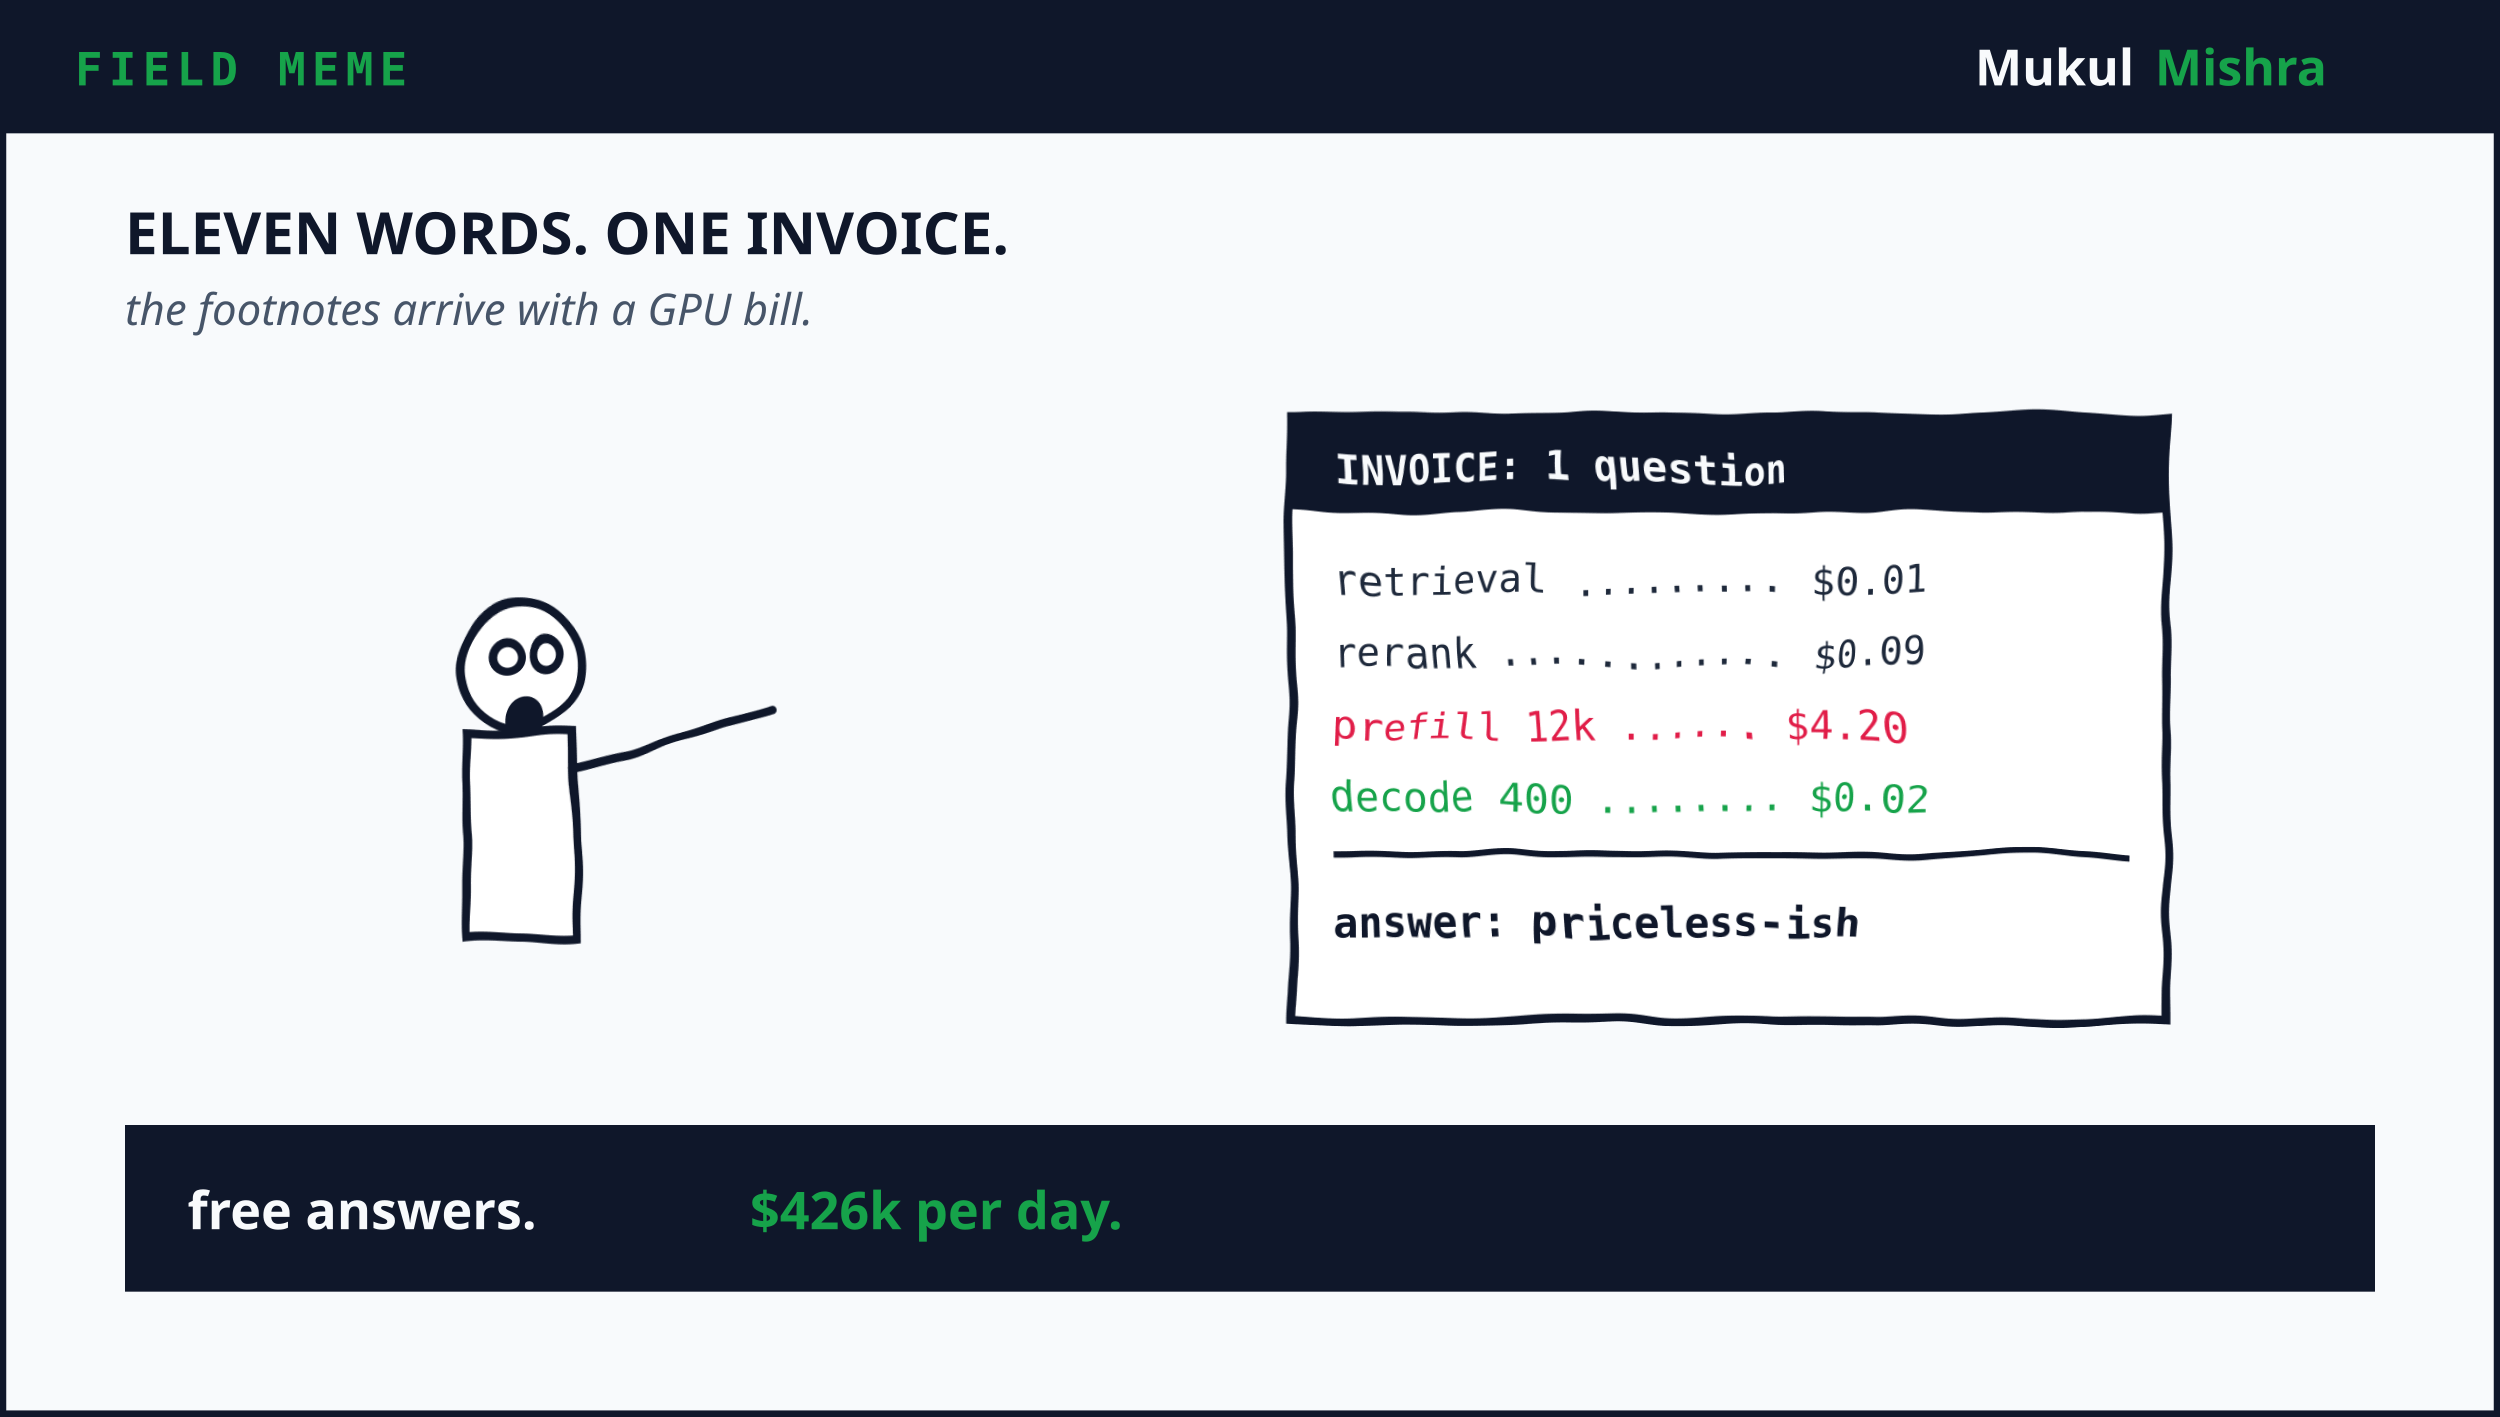
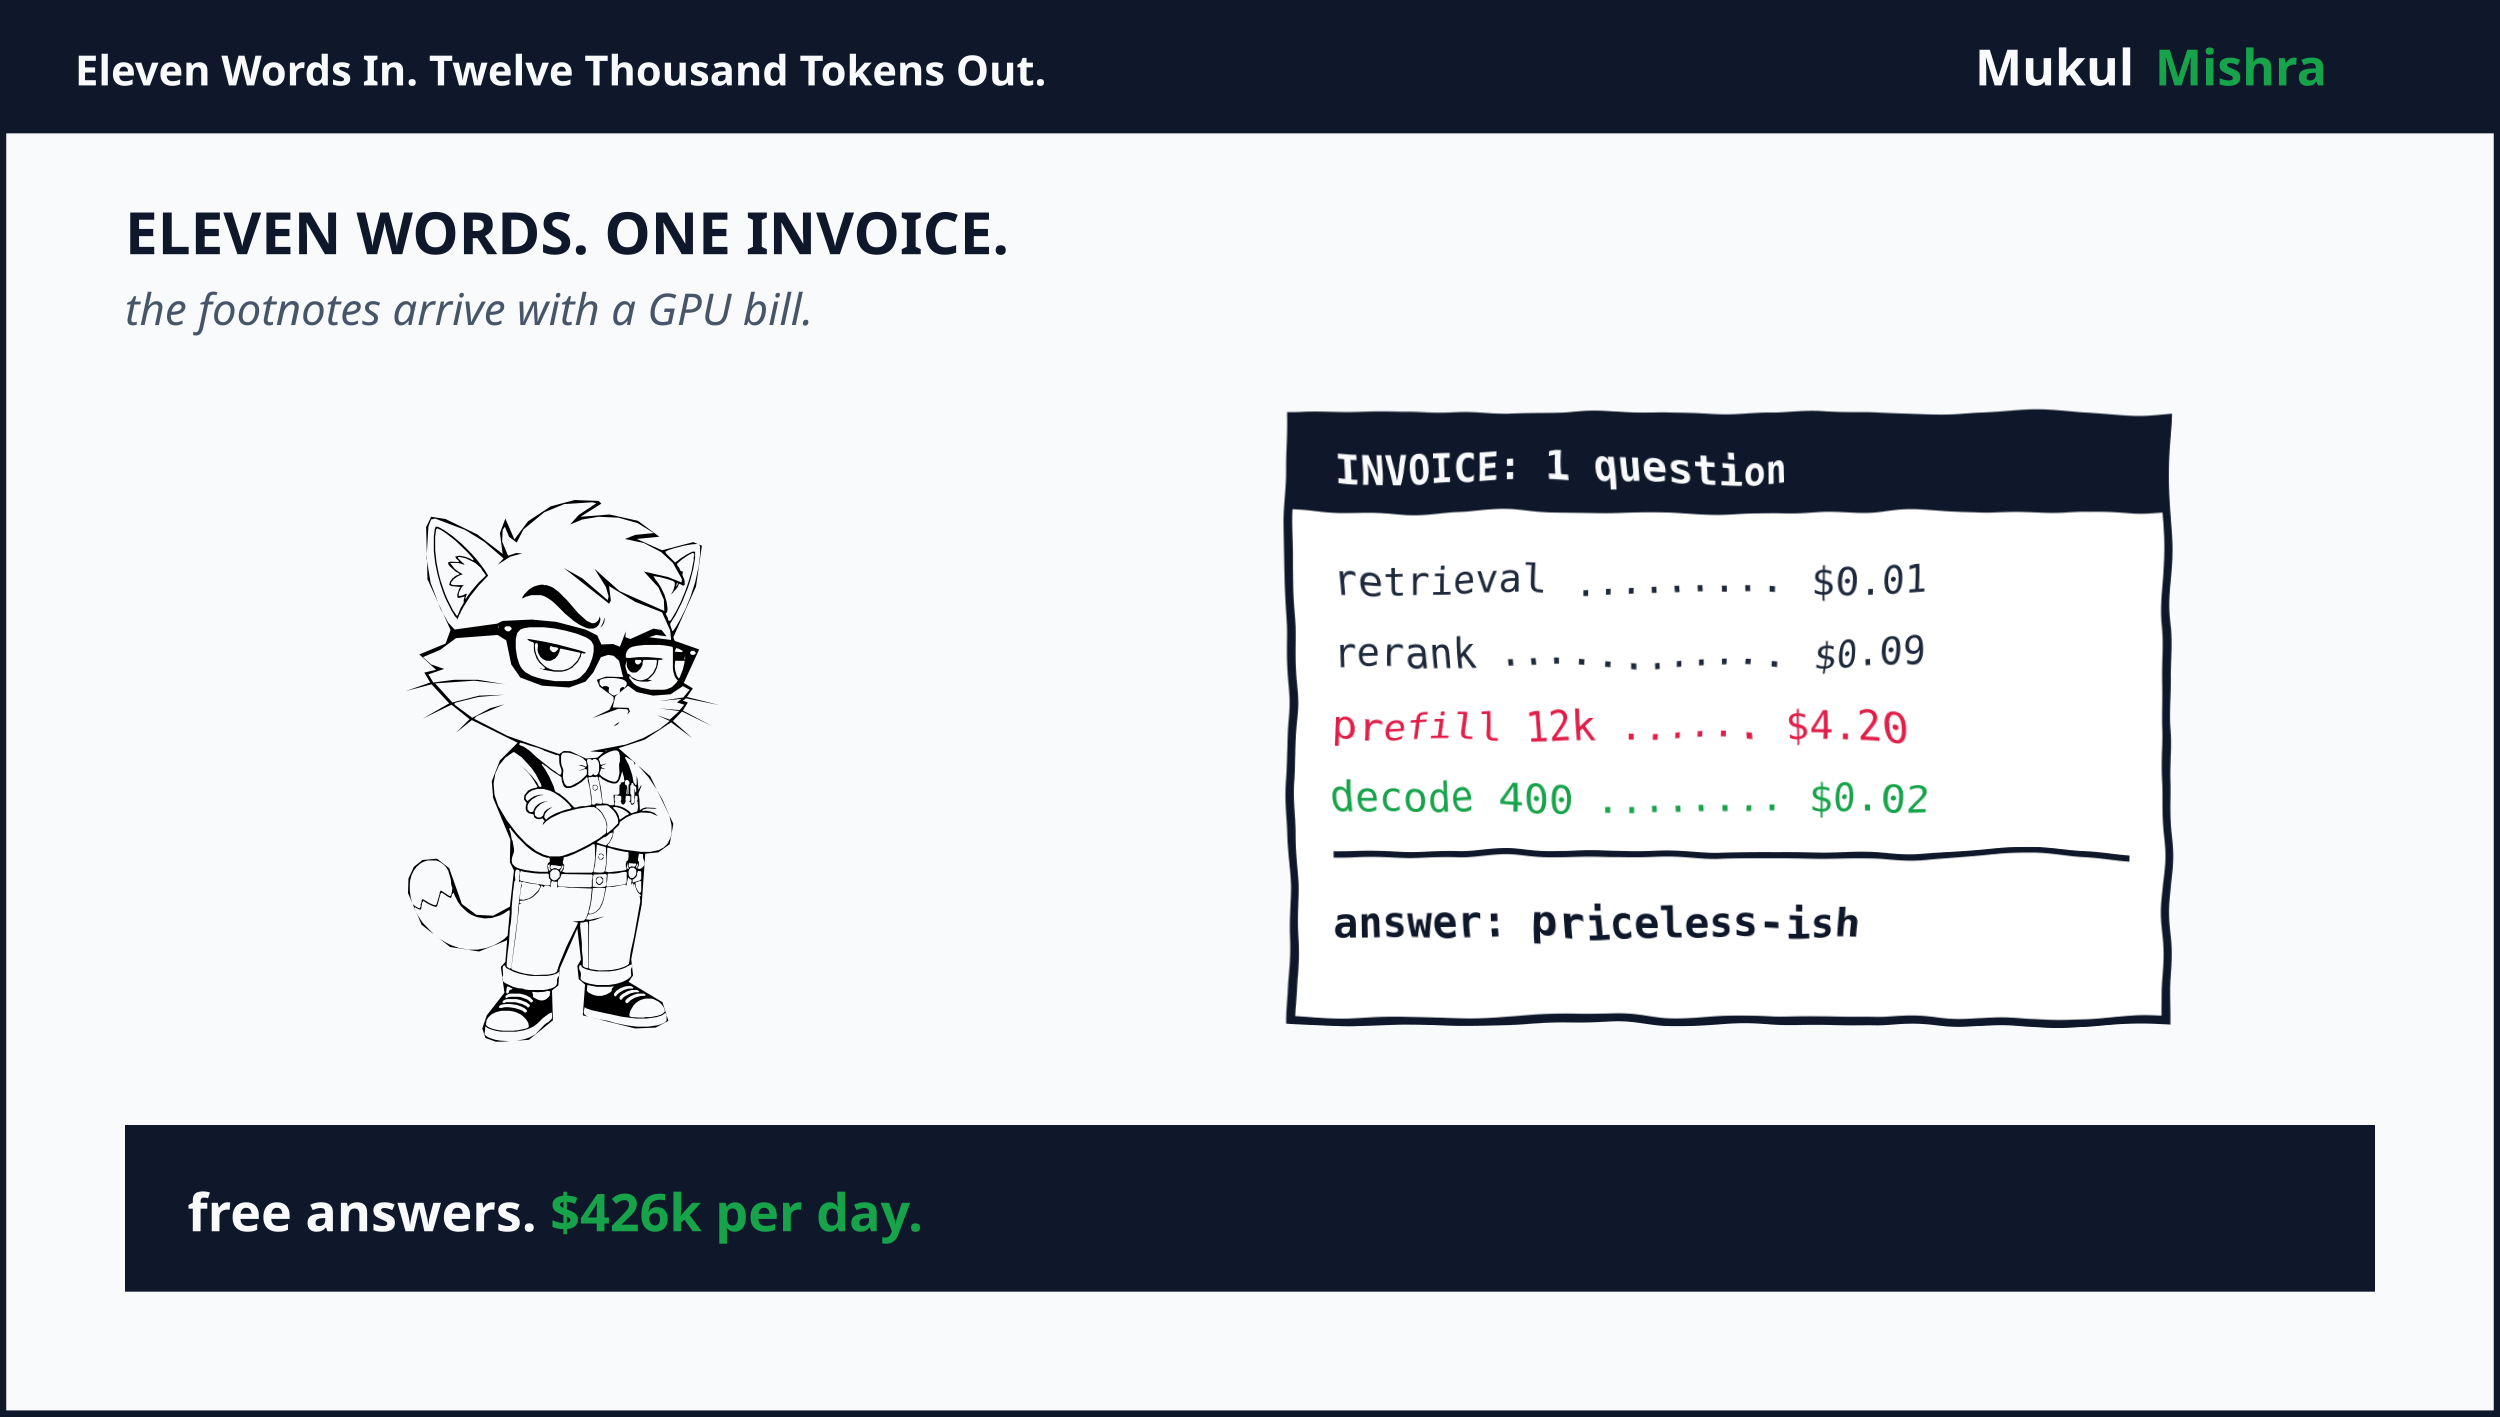
- <svg xmlns="http://www.w3.org/2000/svg" width="1200" height="680" viewBox="0 0 1200 680" role="img" aria-label="Pen sketched meme of a shocked man holding a giant inference bill">
+ <svg xmlns="http://www.w3.org/2000/svg" width="1200" height="680" viewBox="0 0 1200 680" role="img" aria-label="Pen sketched meme of a skeptical cat holding a giant inference bill">
  <defs>
    <filter id="roughen" x="-10%" y="-10%" width="120%" height="120%">
      <feTurbulence type="fractalNoise" baseFrequency="0.02" numOctaves="2" seed="55" result="n" />
      <feDisplacementMap in="SourceGraphic" in2="n" scale="7" />
    </filter>
  </defs>
  <rect x="0" y="0" width="1200" height="680" fill="#f8fafc" />
  <rect x="0" y="0" width="1200" height="680" fill="none" stroke="#0f172a" stroke-width="6" />
  <rect x="0" y="0" width="1200" height="64" fill="#0f172a" />
-   <text x="36" y="41" font-family="monospace" font-size="22" font-weight="bold" letter-spacing="3" fill="#16a34a">FIELD MEME</text>
+   <text x="36" y="41" font-family="Sora, 'Segoe UI', Verdana, sans-serif" font-size="20" font-weight="bold" fill="#f8fafc">Eleven Words In. Twelve Thousand Tokens Out.</text>
  <text x="948" y="41" font-family="Sora, 'Segoe UI', Verdana, sans-serif" font-size="24" font-weight="bold" fill="#f8fafc">Mukul<tspan dx="10" fill="#16a34a">Mishra</tspan>
  </text>
  <text x="60" y="122" font-family="Sora, 'Segoe UI', Verdana, sans-serif" font-size="28" font-weight="bold" fill="#0f172a">ELEVEN WORDS. ONE INVOICE.</text>
  <text x="60" y="156" font-family="Sora, 'Segoe UI', Verdana, sans-serif" font-size="21" font-style="italic" fill="#475569">the footnotes arrive with a GPU bill.</text>
-   <g transform="translate(250,400)" filter="url(#roughen)" stroke="#0f172a" stroke-width="4" stroke-linecap="round" fill="none">
-     <circle cx="0" cy="-80" r="30" fill="#ffffff" />
-     <circle cx="-8" cy="-86" r="7" />
-     <circle cx="12" cy="-86" r="7" />
-     <ellipse cx="2" cy="-54" rx="8" ry="10" fill="#0f172a" />
-     <rect x="-26" y="-48" width="52" height="98" fill="#ffffff" />
-     <path d="M26,-30 L120,-60" />
-   </g>
+   <svg x="140" y="240" width="260" height="260" viewBox="0 0 100 100">
+     <g transform="translate(-1.43,-1.92) scale(0.0836)" fill="#0f172a">
+       <path id="cat-line-art" d="M 592,1155 592,1167 591,1169 584,1176 580,1178 575,1182 555,1203 542,1210 530,1214 513,1217 498,1218 479,1217 467,1215 454,1211 447,1207 443,1203 445,1185 448,1188 454,1191 467,1195 479,1197 513,1197 530,1194 542,1190 552,1185 560,1179 572,1167 587,1156 Z M 446,1179 447,1178 447,1174 448,1171 451,1166 457,1160 460,1158 468,1154 480,1151 498,1151 505,1152 512,1154 521,1158 527,1162 534,1169 537,1173 540,1179 541,1186 539,1188 535,1190 517,1194 506,1195 485,1195 475,1194 465,1192 456,1189 450,1186 446,1182 Z M 662,1153 664,1143 669,1146 681,1150 746,1164 777,1168 802,1168 823,1165 835,1161 842,1156 845,1157 845,1172 842,1176 834,1180 825,1183 804,1186 779,1186 756,1183 732,1178 715,1173 691,1169 672,1164 666,1161 663,1158 Z M 475,1142 477,1139 482,1137 490,1136 500,1136 514,1138 523,1141 531,1145 536,1149 537,1152 534,1155 532,1155 527,1151 523,1149 510,1145 496,1143 488,1143 479,1145 475,1144 Z M 482,1132 485,1128 489,1126 494,1125 513,1125 522,1127 535,1132 542,1137 543,1139 543,1141 539,1144 536,1141 526,1136 511,1132 491,1132 486,1134 Z M 841,1150 841,1153 837,1157 831,1160 825,1162 809,1165 797,1165 796,1166 785,1166 768,1165 763,1163 763,1158 765,1151 772,1139 778,1133 784,1129 788,1127 798,1124 812,1124 818,1126 826,1130 829,1132 836,1139 839,1144 Z M 799,1116 797,1118 789,1118 775,1122 765,1128 759,1134 756,1134 754,1132 754,1129 755,1127 758,1124 765,1119 774,1115 781,1113 795,1113 Z M 489,1119 492,1116 496,1114 500,1113 521,1113 533,1116 543,1121 550,1128 550,1130 546,1133 539,1127 535,1125 524,1121 518,1120 499,1120 492,1122 490,1124 Z M 588,1108 587,1117 586,1119 581,1124 576,1127 572,1128 566,1128 560,1126 552,1122 550,1120 550,1115 548,1109 560,1110 575,1109 582,1107 Z M 785,1108 783,1110 775,1110 764,1113 753,1119 749,1122 746,1126 744,1127 741,1124 741,1121 742,1119 746,1115 758,1108 768,1105 780,1105 Z M 495,1097 505,1102 503,1104 501,1104 499,1105 497,1108 497,1110 494,1113 491,1112 491,1108 492,1100 493,1098 Z M 772,1100 770,1102 761,1102 751,1105 742,1110 737,1114 733,1119 731,1119 729,1117 729,1113 734,1107 743,1101 754,1097 763,1096 768,1097 Z M 669,1107 670,1094 691,1098 718,1098 729,1097 725,1101 724,1103 724,1107 721,1110 712,1115 702,1118 692,1118 687,1117 681,1115 673,1111 Z M 482,1082 482,1078 484,1072 483,1055 485,1051 489,1051 489,1054 492,1057 508,1065 520,1069 539,1073 547,1074 581,1074 593,1072 604,1068 605,1066 608,1066 609,1068 608,1073 605,1077 603,1082 603,1090 602,1094 598,1098 592,1101 581,1104 574,1105 541,1105 533,1104 528,1102 517,1101 506,1098 489,1090 484,1086 Z M 769,1050 769,1053 766,1060 767,1073 766,1075 761,1080 758,1082 748,1087 739,1090 731,1092 717,1094 691,1094 674,1091 665,1088 659,1085 656,1082 655,1080 656,1070 655,1065 652,1059 652,1052 654,1050 657,1051 657,1053 660,1056 667,1059 678,1062 691,1064 719,1064 733,1062 745,1059 753,1056 768,1048 Z M 668,954 671,955 672,960 672,1055 670,1057 664,1055 660,1052 660,1034 658,1018 658,1002 654,963 655,956 661,956 Z M 288,925 290,922 292,924 301,928 303,926 305,913 308,908 315,913 327,919 336,922 339,918 346,892 349,890 362,899 368,902 370,900 371,894 375,890 376,894 384,910 391,920 406,934 414,939 426,944 443,947 459,946 478,940 486,936 496,929 499,930 494,985 487,992 475,1000 464,1006 448,1012 427,1016 407,1016 386,1012 369,1006 357,1000 344,992 331,982 306,956 296,941 Z M 710,880 706,901 703,911 698,922 696,925 689,932 683,935 677,937 673,936 673,933 676,924 679,908 682,880 694,879 Z M 521,905 521,900 523,883 525,875 525,869 526,867 529,866 535,868 545,870 562,872 566,876 566,878 561,886 550,897 544,901 540,903 529,906 Z M 786,864 789,865 789,886 788,889 786,891 782,887 778,879 777,876 777,872 776,871 777,867 782,866 Z M 680,881 677,911 672,933 667,947 662,952 637,954 649,956 649,958 624,1009 608,1048 603,1064 598,1068 584,1071 554,1072 532,1069 520,1066 504,1060 502,1058 512,985 519,925 519,917 521,915 525,914 520,913 521,908 533,907 544,903 552,898 562,888 569,874 574,878 576,874 586,875 588,877 588,879 589,877 589,871 592,864 598,866 604,866 603,880 605,877 614,877 628,879 Z M 760,856 764,860 767,861 768,863 766,874 768,870 770,869 772,871 773,877 772,875 775,870 776,877 780,887 783,891 788,895 788,897 786,899 784,897 785,899 786,899 787,909 773,988 766,1019 762,1047 759,1050 751,1054 739,1058 723,1061 697,1062 677,1059 673,1057 674,953 685,951 704,944 707,942 702,944 676,950 667,949 672,938 677,938 684,936 691,932 698,925 703,915 706,906 712,878 728,877 754,872 756,874 756,876 Z M 696,856 698,856 700,857 703,860 704,862 704,864 703,866 698,871 695,871 691,867 690,865 690,862 691,859 693,857 Z M 693,855 690,858 689,860 689,868 693,872 695,873 698,873 700,872 704,868 705,866 705,859 701,855 Z M 713,851 712,870 711,875 709,877 702,878 682,877 682,857 684,850 711,849 Z M 605,866 606,862 610,858 613,849 680,850 682,852 680,863 680,876 678,878 636,878 607,876 605,874 Z M 757,845 757,865 756,869 754,871 745,873 715,877 712,876 712,872 714,863 715,849 717,848 729,848 738,847 746,845 754,844 Z M 789,843 789,860 786,863 770,868 770,861 773,860 778,855 780,851 780,847 782,842 Z M 523,842 525,842 526,843 530,844 551,847 563,848 583,848 585,850 585,856 586,859 589,862 588,872 586,874 574,873 547,869 523,864 520,861 521,848 Z M 602,839 604,840 608,844 609,846 609,854 608,856 603,861 598,863 596,863 592,861 589,858 588,856 588,846 589,844 593,840 595,839 Z M 515,839 520,841 521,845 519,855 519,865 520,867 521,865 525,866 525,870 524,871 518,919 516,945 502,1056 499,1058 494,1055 492,1053 492,1045 494,1023 497,1001 499,968 501,957 503,934 503,922 506,888 509,865 511,863 510,851 511,843 513,839 Z M 766,835 773,835 777,839 778,841 778,849 776,853 771,858 766,858 763,855 761,850 761,843 763,838 Z M 588,835 590,829 601,830 612,832 612,834 611,836 607,839 601,836 596,836 592,838 589,837 Z M 617,829 617,834 616,837 613,842 611,844 610,842 610,839 611,839 613,836 613,832 Z M 587,827 587,836 589,840 587,842 584,838 584,834 583,833 583,830 Z M 761,832 762,825 778,826 778,828 777,830 774,833 767,832 763,834 Z M 782,825 782,829 781,832 778,836 777,833 Z M 760,823 760,833 762,836 760,838 757,835 Z M 342,821 349,825 352,828 353,828 359,835 363,842 368,859 369,864 369,869 371,878 372,879 371,888 369,896 366,898 348,886 345,886 345,888 344,889 344,892 337,916 335,918 330,917 321,913 308,905 305,905 304,907 304,911 302,916 302,921 299,925 290,920 284,915 280,901 278,886 278,871 279,862 282,851 287,841 293,833 301,826 308,822 317,819 336,819 Z M 699,805 701,805 703,806 706,810 705,812 701,816 698,816 696,814 695,811 695,809 696,807 Z M 784,804 793,805 793,813 796,822 796,828 795,831 790,836 785,838 780,836 783,832 784,829 784,822 782,820 782,815 Z M 698,804 696,805 695,809 694,810 694,812 696,816 698,817 702,817 704,816 706,813 706,807 702,804 Z M 714,791 717,791 734,796 754,800 759,800 761,802 761,811 760,818 758,820 757,820 755,826 755,832 757,838 755,840 745,842 717,845 709,843 711,838 713,821 Z M 691,784 706,788 711,790 712,817 711,829 709,840 708,843 706,845 699,846 684,845 685,837 687,830 Z M 686,783 687,791 687,813 686,825 683,843 680,846 622,846 615,844 615,842 617,840 618,837 618,833 619,832 619,829 616,825 616,820 617,819 618,812 627,810 640,805 667,792 678,786 682,783 Z M 726,757 726,761 725,765 720,776 718,779 711,786 692,780 692,777 693,777 706,768 712,766 720,759 Z M 497,749 500,747 502,751 516,768 536,788 546,796 555,802 571,810 581,813 585,813 587,815 587,822 583,825 583,827 582,828 582,837 584,842 582,844 566,844 553,843 532,840 517,836 511,833 505,827 504,825 503,818 504,812 508,800 508,793 505,776 503,772 501,760 499,753 Z M 727,703 728,701 734,701 744,704 752,708 759,713 762,716 760,718 755,720 742,729 740,725 740,722 737,715 733,709 Z M 690,698 713,697 717,699 728,709 733,716 737,725 738,729 738,737 726,749 714,759 713,757 714,741 711,729 703,714 697,707 689,701 Z M 731,675 736,675 737,676 743,676 745,678 745,686 743,688 739,688 743,688 745,690 745,693 749,696 753,693 755,688 758,688 754,687 755,676 765,677 765,686 762,689 765,690 766,692 766,694 768,696 770,696 773,694 774,692 774,685 776,676 779,676 781,678 781,686 779,688 781,689 782,700 781,709 779,711 767,715 762,710 753,704 747,701 737,698 732,698 730,696 731,688 734,688 730,687 Z M 534,678 536,674 542,668 549,664 560,661 573,661 588,665 598,670 610,678 621,687 631,697 631,698 635,702 632,705 622,707 600,715 589,721 583,725 579,729 575,724 575,721 577,715 583,708 590,703 593,702 590,702 587,703 580,707 575,712 572,720 567,724 560,724 555,720 554,718 554,710 558,703 566,695 573,691 582,688 579,688 578,689 574,689 566,692 560,696 555,701 552,706 551,710 549,712 544,712 542,711 538,706 538,698 539,695 543,689 548,684 560,677 567,675 571,675 573,674 564,674 553,677 545,682 538,688 534,683 Z M 757,658 757,671 755,673 Z M 685,653 689,653 692,656 692,660 687,664 683,661 683,655 Z M 684,652 682,654 682,661 685,664 688,665 692,662 693,660 693,656 692,654 689,652 Z M 771,648 773,654 775,654 778,658 778,667 776,669 774,658 774,674 773,691 769,694 767,692 767,674 765,672 765,654 767,652 768,648 Z M 756,641 758,641 760,642 762,644 763,647 763,650 761,652 761,672 759,674 758,656 757,655 757,653 754,652 753,649 753,644 Z M 673,635 679,635 680,634 688,635 689,634 692,634 694,636 694,640 696,645 703,690 703,692 701,694 689,693 687,695 684,696 680,695 680,684 679,675 673,640 672,639 Z M 747,622 751,636 751,640 752,641 752,644 750,646 744,647 744,650 741,653 741,671 738,674 728,674 729,695 727,697 720,697 715,694 704,693 701,666 699,654 695,637 697,634 704,640 716,646 726,649 733,649 737,647 740,643 742,639 Z M 569,607 571,605 574,608 579,611 590,620 610,633 613,636 614,645 618,655 620,657 624,659 632,659 643,655 657,646 666,638 666,637 669,635 671,637 671,642 675,658 679,687 679,695 677,697 665,699 659,699 652,700 646,702 641,702 624,684 609,672 601,668 599,666 597,661 596,656 586,634 577,618 Z M 670,596 672,595 677,595 680,597 682,597 683,595 689,595 693,598 695,602 696,607 696,621 693,628 691,630 689,631 684,630 684,627 680,631 678,632 674,632 672,630 672,610 669,600 Z M 755,590 770,599 773,602 775,608 776,604 781,608 805,635 823,662 836,685 851,719 856,741 856,758 854,768 847,782 839,790 828,796 809,800 789,800 750,795 719,788 715,786 715,784 719,780 725,769 728,757 728,752 740,741 742,734 756,724 771,717 789,713 809,714 826,721 818,714 810,711 800,709 792,710 792,707 802,704 824,705 819,703 799,702 792,704 786,708 785,683 783,671 790,653 788,654 783,663 781,640 779,632 779,651 777,653 772,646 769,630 762,609 753,592 Z M 618,581 628,581 633,582 651,588 660,593 667,600 669,610 667,612 660,609 655,608 649,609 653,609 663,612 666,614 664,616 658,618 652,621 654,621 655,620 665,617 669,618 669,628 668,630 658,640 650,646 635,654 631,655 625,655 620,650 617,641 616,634 617,619 613,608 612,602 612,588 614,583 Z M 475,609 489,592 506,580 509,580 525,591 547,615 557,630 567,649 569,655 567,657 563,655 559,647 548,633 532,617 517,607 530,616 540,626 548,636 560,656 558,658 546,661 539,665 531,675 530,684 536,692 534,699 534,706 536,711 541,715 551,717 553,724 558,727 564,728 571,726 576,732 573,735 571,741 580,732 590,725 613,714 647,705 672,701 685,701 692,705 701,714 710,730 713,744 711,759 695,771 669,786 643,799 618,808 609,810 587,810 573,806 557,798 535,781 515,760 492,730 473,698 465,674 463,649 467,627 Z M 729,576 735,576 737,577 740,580 742,588 742,600 740,607 741,626 738,639 737,641 733,645 727,645 717,642 704,635 697,629 697,626 699,621 700,616 712,617 710,617 706,615 703,615 700,611 701,611 705,608 713,605 706,606 702,608 699,607 698,605 698,602 695,595 700,590 709,584 719,579 Z M 710,578 711,576 714,577 Z M 520,561 522,559 524,559 525,560 528,560 542,565 560,570 568,573 576,577 601,586 604,586 608,588 608,601 609,608 613,619 613,624 612,628 610,630 606,628 600,623 592,618 559,592 543,577 530,568 520,564 Z M 741,513 733,518 728,523 726,524 736,519 740,515 Z M 697,422 700,419 707,417 716,416 728,416 738,417 747,419 752,421 757,426 757,430 756,433 752,438 750,436 747,436 743,439 742,442 742,447 738,451 729,455 724,453 719,449 718,449 717,444 718,438 717,436 713,434 706,434 703,436 698,431 697,429 Z M 885,378 884,385 881,397 874,415 872,417 868,412 864,399 863,391 864,378 Z M 775,381 776,376 788,376 790,379 789,381 784,386 780,386 778,385 Z M 755,395 754,389 757,377 757,388 758,392 761,398 765,402 769,404 777,404 781,402 787,396 791,389 792,386 792,382 794,376 822,376 824,378 822,391 815,405 804,416 798,419 791,421 784,421 780,420 768,414 762,407 759,407 Z M 886,366 886,374 884,376 Z M 897,359 900,356 906,356 910,361 906,365 900,365 898,363 897,361 Z M 863,358 866,350 871,351 877,354 881,357 879,359 Z M 587,351 588,346 591,346 596,348 600,348 604,349 606,351 605,353 600,358 598,359 594,359 592,358 588,354 Z M 760,353 765,349 770,347 779,345 797,343 829,343 840,344 857,347 859,349 859,396 860,402 863,412 865,416 870,422 868,424 868,425 858,435 855,437 845,441 839,442 810,442 788,437 779,433 772,428 763,417 763,411 770,418 776,421 783,423 790,424 805,424 806,423 813,422 803,419 807,417 817,407 819,404 824,393 826,385 827,376 834,376 835,375 839,374 836,374 835,373 829,372 805,370 783,370 761,372 755,371 755,364 757,358 Z M 554,343 556,339 558,339 560,340 561,344 560,355 562,362 566,369 571,374 580,378 589,378 599,373 605,366 609,357 609,353 611,351 653,360 655,362 653,368 649,376 646,380 636,390 630,394 626,396 616,399 597,399 587,396 581,393 575,389 566,380 562,374 557,363 555,355 Z M 537,331 544,335 550,337 552,339 552,354 553,359 558,373 564,382 577,394 575,396 570,396 569,395 565,395 567,396 570,396 574,398 597,402 614,402 623,400 628,398 637,393 649,381 656,368 656,365 658,361 660,361 661,362 664,362 667,360 653,355 604,342 576,336 541,330 Z M 307,370 345,354 380,328 472,321 491,333 502,386 522,415 570,433 630,437 666,424 683,404 700,370 716,365 728,367 740,378 749,414 711,413 691,420 697,435 728,458 728,467 719,486 680,505 739,484 758,485 761,489 758,497 764,490 761,482 726,481 732,456 760,433 779,447 815,455 854,452 881,434 896,442 882,459 829,467 878,462 868,470 884,475 874,487 828,483 873,489 852,508 824,498 852,511 829,529 793,549 755,563 676,578 706,580 692,592 667,594 633,578 618,577 608,584 494,544 420,506 426,500 487,474 455,483 416,504 377,475 377,471 429,458 487,453 431,455 372,470 334,428 420,422 489,430 429,420 376,420 330,426 319,408 354,396 325,386 Z M 515,317 522,309 530,306 543,304 574,304 600,307 620,311 646,318 664,325 670,328 676,332 679,335 683,342 684,346 684,357 682,368 680,375 674,390 666,403 654,415 647,419 637,422 630,423 599,423 574,419 562,416 547,411 533,403 526,396 522,390 519,383 515,370 512,351 512,330 Z M 487,305 490,302 499,302 503,306 503,308 498,313 493,313 491,312 487,308 Z M 474,300 474,304 472,306 Z M 707,281 707,286 705,293 701,301 698,305 703,301 707,294 708,290 708,284 707,283 Z M 527,237 526,240 528,240 533,237 547,233 567,233 574,235 582,239 592,246 600,253 621,274 640,290 652,298 664,304 673,307 683,307 690,304 695,299 698,292 699,286 697,279 697,282 695,287 693,290 688,294 685,295 680,295 669,290 650,273 625,244 607,226 595,217 589,214 580,211 574,211 573,210 568,210 562,211 552,214 542,220 531,231 Z M 869,206 870,208 868,212 866,214 868,206 Z M 385,149 390,149 402,152 419,160 425,164 435,173 439,180 444,186 446,190 430,205 413,225 405,236 403,240 401,242 401,239 404,230 402,230 394,234 386,235 386,230 387,226 393,215 398,210 396,211 375,211 369,209 369,206 370,204 376,197 383,192 389,189 395,187 385,181 377,175 367,162 385,162 399,166 396,162 395,162 384,151 Z M 906,141 906,147 905,148 905,155 900,181 894,202 886,225 876,249 866,269 854,289 850,290 848,286 848,284 843,274 846,271 847,266 847,261 845,247 840,231 832,215 827,207 820,198 816,191 829,193 848,198 857,201 861,203 863,205 863,212 860,222 857,228 854,232 860,227 860,226 866,220 870,214 872,209 874,208 881,212 883,212 885,210 885,203 884,198 880,189 881,182 879,180 877,180 875,178 873,173 869,168 868,164 878,155 891,146 902,140 Z M 913,120 916,121 918,123 919,126 919,143 916,169 908,205 898,236 887,263 875,287 867,301 861,310 858,313 853,299 853,296 865,277 880,247 892,217 897,202 904,175 908,151 908,137 902,137 890,143 876,152 864,161 843,140 843,136 845,136 848,134 860,130 883,124 900,121 Z M 338,86 340,86 348,90 360,98 379,113 405,138 419,154 417,156 408,151 399,148 388,146 378,148 381,153 387,158 385,160 367,159 366,160 363,160 363,165 366,169 378,180 388,186 386,188 380,190 372,196 367,203 365,210 369,213 390,215 387,219 383,231 383,237 384,239 388,239 399,236 397,244 397,250 390,262 384,277 382,279 373,266 360,240 354,225 346,201 342,186 337,161 334,134 334,104 336,88 Z M 335,82 333,88 331,103 331,136 334,162 339,186 345,208 351,226 357,241 370,267 378,280 382,284 383,287 388,275 390,273 390,271 396,260 411,236 430,212 451,190 443,177 428,157 415,142 393,120 373,103 353,89 342,83 339,82 Z M 879,198 878,205 848,193 795,181 827,216 839,243 840,268 741,224 686,175 711,215 717,236 715,244 659,196 618,173 718,252 722,245 718,213 776,248 835,271 853,311 855,332 806,326 822,321 845,324 834,310 816,307 765,330 754,326 755,313 742,347 727,341 701,342 692,322 666,309 601,292 547,287 483,290 471,296 377,309 363,294 346,264 324,206 315,152 319,82 325,66 334,64 400,89 442,115 485,152 472,166 500,148 526,141 513,140 495,146 482,115 483,89 488,82 497,104 514,117 529,88 575,50 619,32 681,28 690,30 651,56 632,77 659,66 695,60 739,62 781,74 817,96 776,100 753,109 795,118 833,138 859,162 Z M 695,25 642,23 589,37 539,70 509,110 489,64 477,96 483,142 427,99 357,65 325,60 314,83 317,198 368,310 357,340 299,364 336,398 310,404 323,426 269,445 326,430 365,472 306,506 370,475 410,507 380,537 415,509 516,559 477,598 459,644 462,681 500,773 499,823 508,841 499,921 462,941 425,939 393,915 365,836 338,815 306,818 287,833 275,859 274,891 304,961 367,1010 431,1020 493,995 489,1043 479,1054 487,1111 448,1161 438,1190 445,1211 470,1220 541,1215 594,1172 592,1106 606,1095 609,1058 648,969 656,1038 648,1052 651,1081 665,1093 660,1161 776,1190 821,1188 849,1173 836,1132 761,1087 771,1073 767,1037 790,917 798,804 827,801 852,783 860,738 809,633 739,571 797,552 855,514 902,549 859,511 879,490 947,523 881,488 892,470 881,466 888,461 962,476 890,458 903,439 883,427 917,353 863,334 860,326 910,214 923,124 904,116 835,134 779,109 829,104 782,69 719,55 655,60 701,31 Z" fill="#000" fill-rule="evenodd" />
+     </g>
+   </svg>
  <g filter="url(#roughen)">
    <rect x="620" y="200" width="420" height="290" fill="#ffffff" stroke="#0f172a" stroke-width="4" />
    <rect x="620" y="200" width="420" height="46" fill="#0f172a" />
    <text x="640" y="231" font-family="monospace" font-size="19" font-weight="bold" fill="#f8fafc">INVOICE: 1 question</text>
    <text x="640" y="285" font-family="monospace" font-size="19" fill="#1e293b">retrieval ......... $0.01</text>
    <text x="640" y="320" font-family="monospace" font-size="19" fill="#1e293b">rerank ............ $0.09</text>
    <text x="640" y="355" font-family="monospace" font-size="19" fill="#e11d48">prefill 12k ...... $4.20</text>
    <text x="640" y="390" font-family="monospace" font-size="19" fill="#16a34a">decode 400 ........ $0.02</text>
    <line x1="640" y1="410" x2="1020" y2="410" stroke="#0f172a" stroke-width="3" />
    <text x="640" y="450" font-family="monospace" font-size="20" font-weight="bold" fill="#0f172a">answer: priceless-ish</text>
  </g>
  <rect x="60" y="540" width="1080" height="80" fill="#0f172a" />
-   <text x="90" y="590" font-family="Sora, 'Segoe UI', Verdana, sans-serif" font-size="25" font-weight="bold" fill="#f8fafc">free answers.</text>
-   <text x="360" y="590" font-family="Sora, 'Segoe UI', Verdana, sans-serif" font-size="25" font-weight="bold" fill="#16a34a">$426k per day.</text>
+   <text x="90" y="591" font-family="Sora, 'Segoe UI', Verdana, sans-serif" font-size="25" font-weight="bold" fill="#f8fafc">free answers. <tspan font-family="Sora, 'Segoe UI', Verdana, sans-serif" font-size="25" font-weight="bold" fill="#16a34a">$426k per day.</tspan>
+   </text>
</svg>
